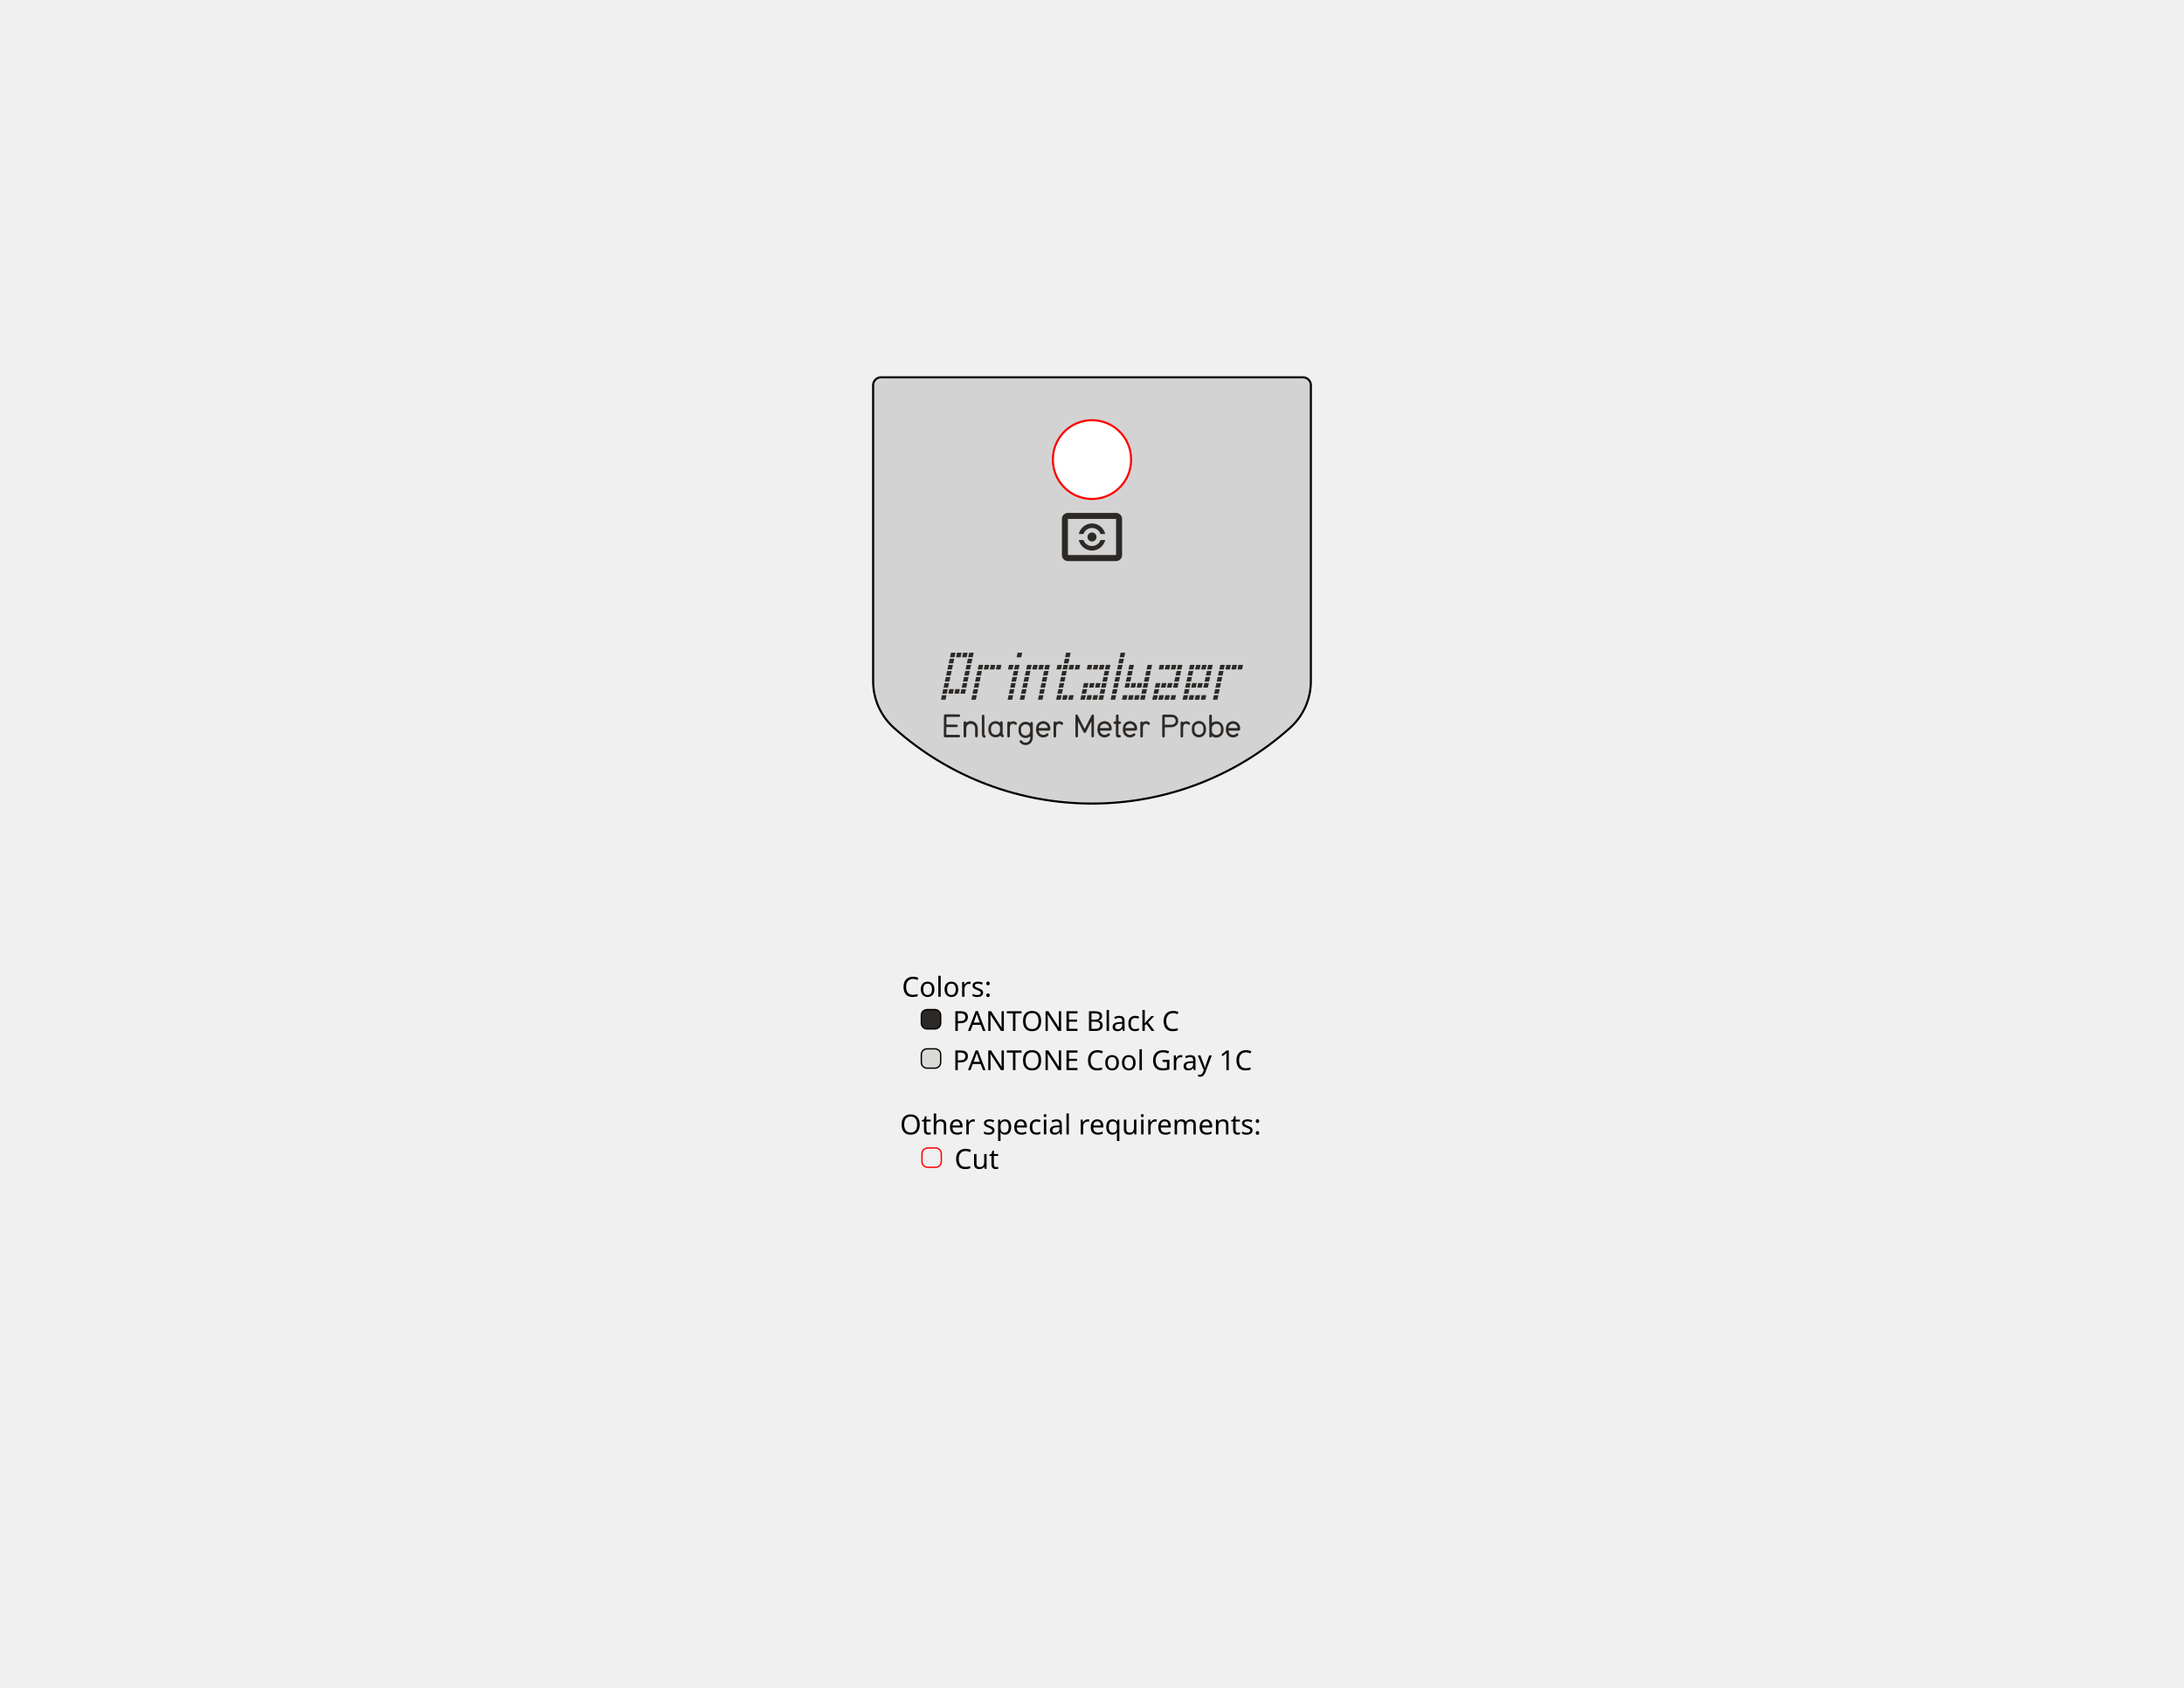
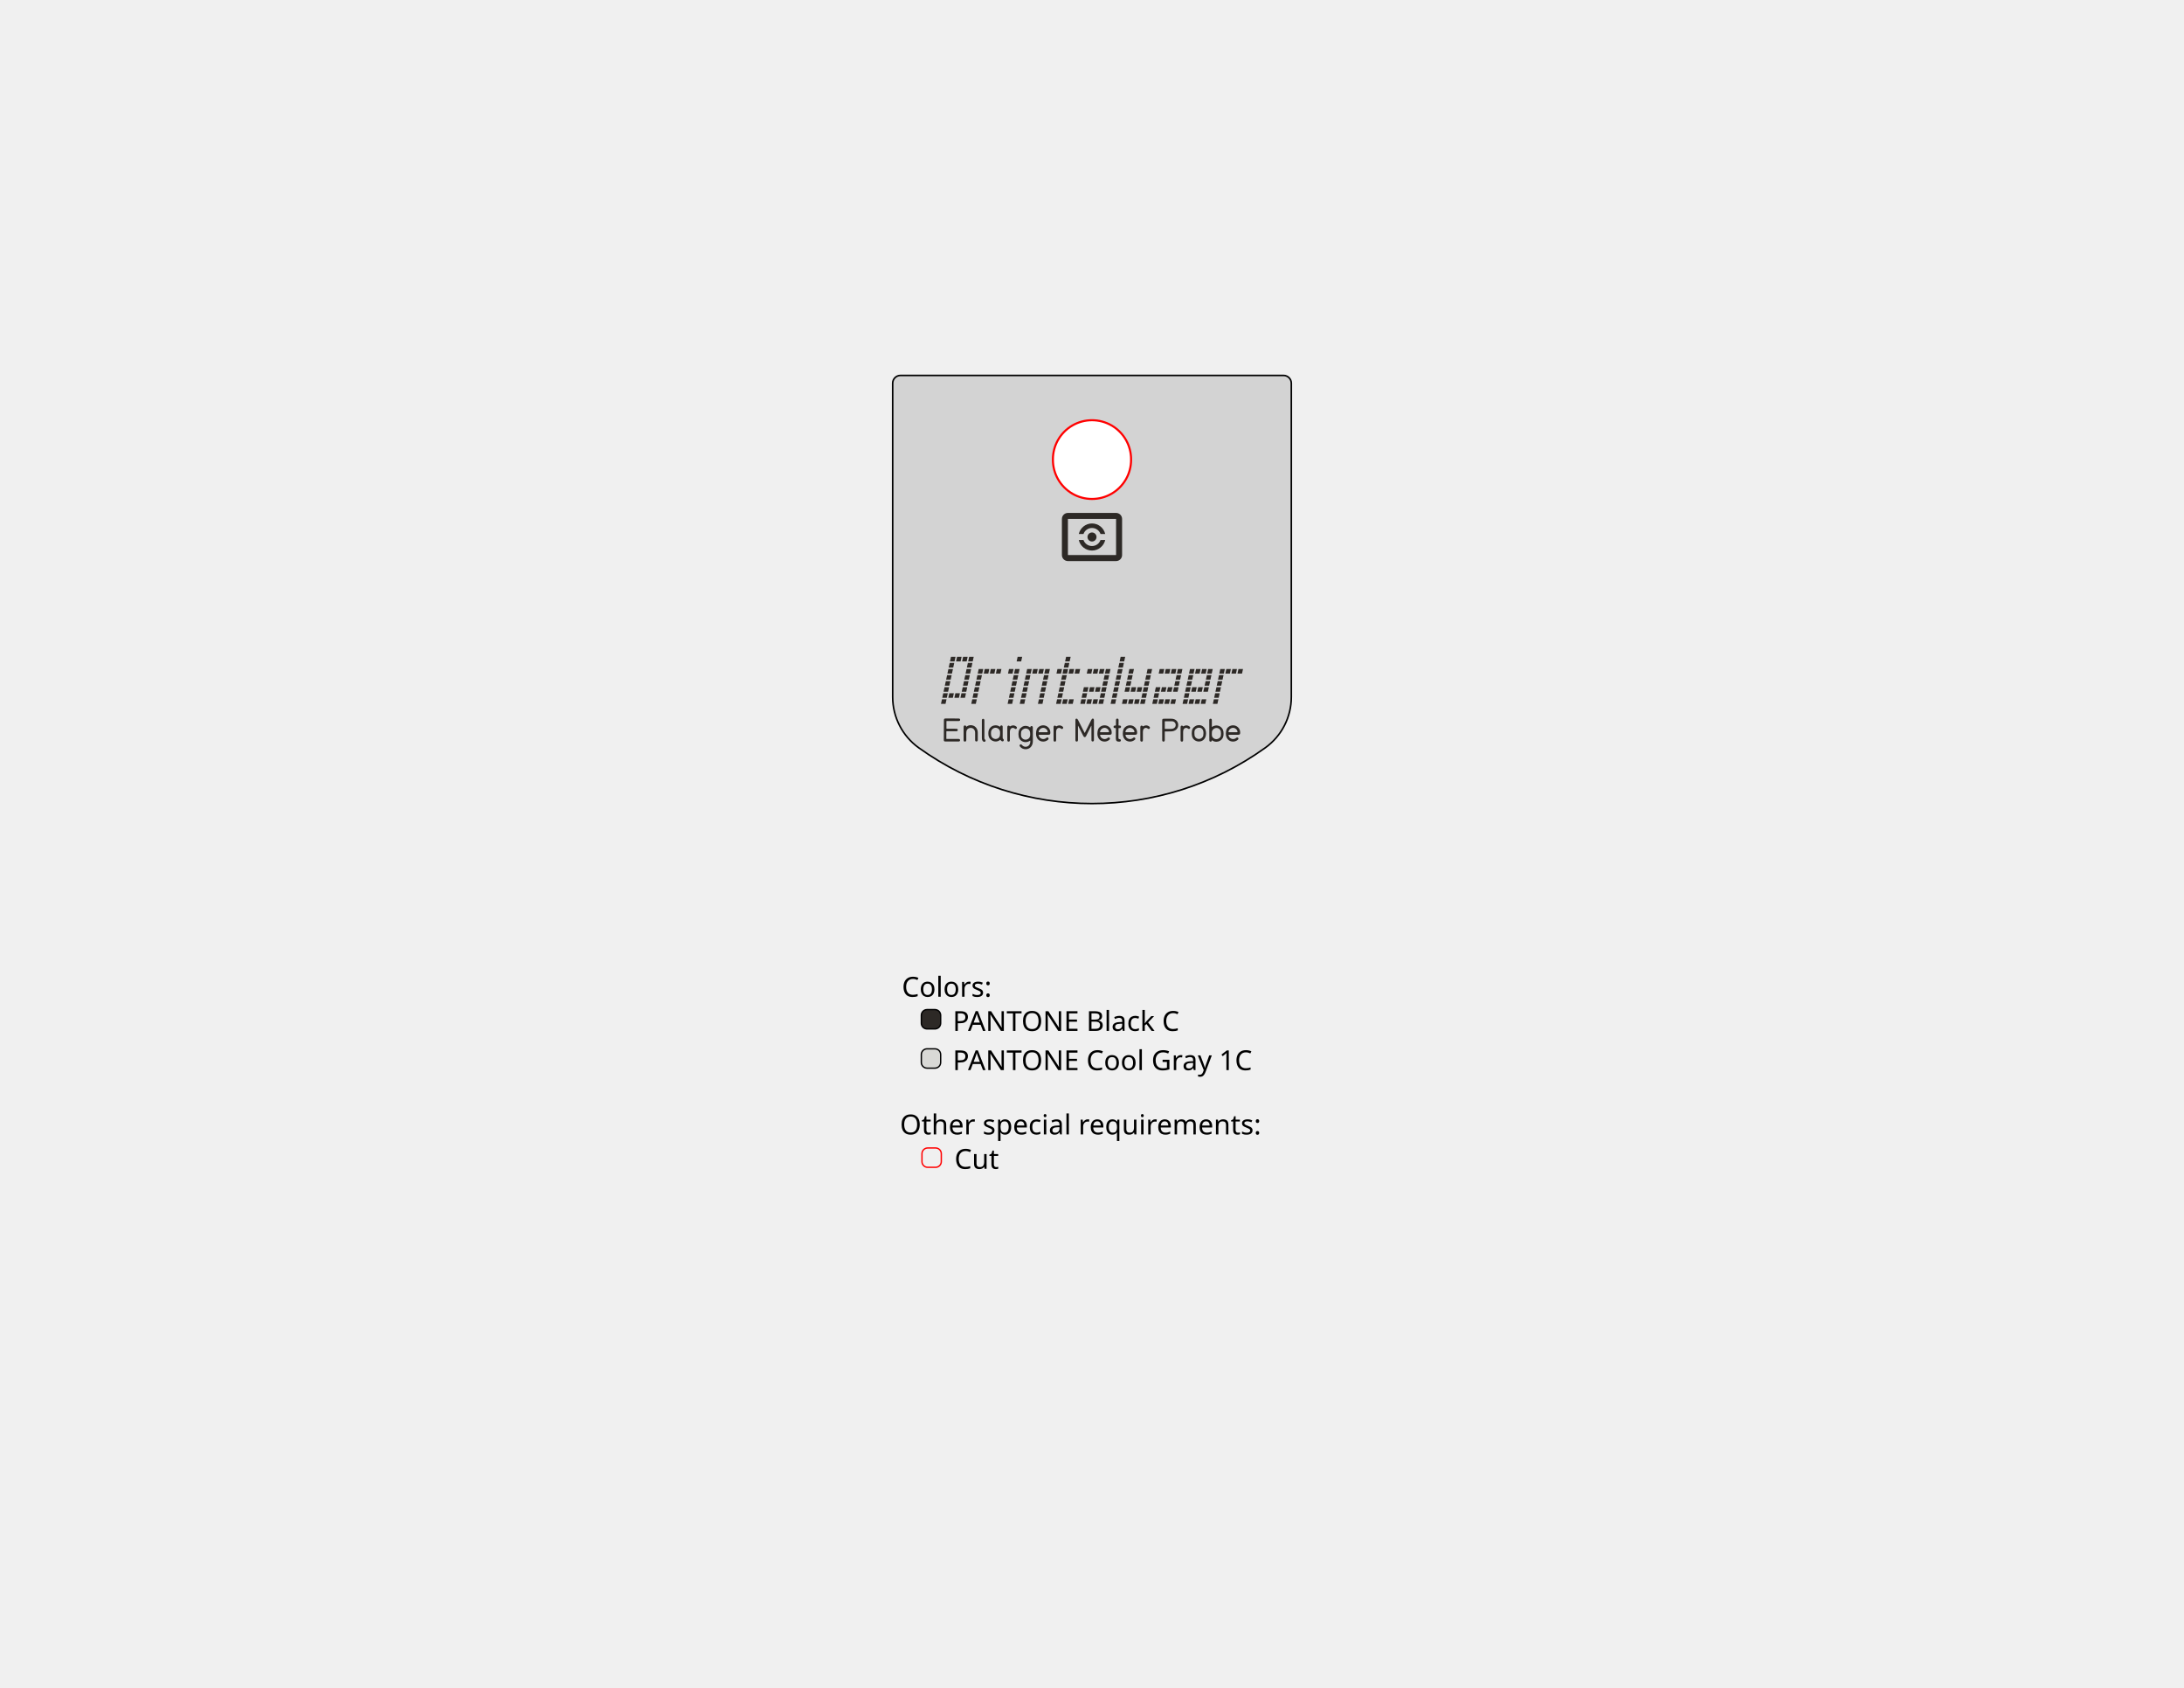
<svg xmlns="http://www.w3.org/2000/svg" viewBox="0 0 1056 816" width="11in" height="8.5in" version="1.1" id="svg2980">
  <defs id="defs2972">
    <marker id="DistanceX" orient="auto" refX="0" refY="0" style="overflow:visible">
      <path d="M 3,-3 -3,3 M 0,-5 V 5" style="stroke:#000000;stroke-width:0.5" id="path2960" />
    </marker>
    <pattern id="Hatch" patternUnits="userSpaceOnUse" width="8" height="8" x="0" y="0">
      <path d="M8 4 l-4,4" stroke="#000000" stroke-width="0.25" linecap="square" id="path2963" />
      <path d="M6 2 l-4,4" stroke="#000000" stroke-width="0.25" linecap="square" id="path2965" />
      <path d="M4 0 l-4,4" stroke="#000000" stroke-width="0.25" linecap="square" id="path2967" />
    </pattern>
    <symbol id="*MODEL_SPACE" />
    <symbol id="*PAPER_SPACE" />
  </defs>
  <g id="g2978">
    <g id="g34882">
      <rect style="fill:#2d2926;fill-opacity:1;fill-rule:evenodd;stroke:#000000;stroke-width:0.653;stroke-linecap:butt;stroke-linejoin:miter;stroke-miterlimit:4;stroke-dasharray:none;stroke-opacity:1" id="rect4781" width="9.347" height="9.347" x="445.478" y="488.092" ry="2.77" />
      <text xml:space="preserve" style="font-size:13.333px;line-height:125%;font-family:sans-serif;-inkscape-font-specification:sans-serif;letter-spacing:0px;word-spacing:0px;fill:none;stroke:#000000;stroke-width:1px;stroke-linecap:butt;stroke-linejoin:miter;stroke-opacity:1" x="460.624" y="498.396" id="text10271">
        <tspan id="tspan10269" x="460.624" y="498.396" style="font-size:13.333px;fill:#000000;fill-opacity:1;stroke:none">PANTONE Black C</tspan>
      </text>
      <rect style="fill:#d9d9d6;fill-opacity:1;fill-rule:evenodd;stroke:#000000;stroke-width:0.653;stroke-linecap:butt;stroke-linejoin:miter;stroke-miterlimit:4;stroke-dasharray:none;stroke-opacity:1" id="rect4781-5" width="9.347" height="9.347" x="445.478" y="507.059" ry="2.77" />
      <text xml:space="preserve" style="font-size:13.333px;line-height:125%;font-family:sans-serif;-inkscape-font-specification:sans-serif;letter-spacing:0px;word-spacing:0px;fill:none;stroke:#000000;stroke-width:1px;stroke-linecap:butt;stroke-linejoin:miter;stroke-opacity:1" x="460.624" y="517.363" id="text10271-3">
        <tspan id="tspan10269-0" x="460.624" y="517.363" style="font-size:13.333px;fill:#000000;fill-opacity:1;stroke:none">PANTONE Cool Gray 1C</tspan>
      </text>
      <rect style="fill:none;fill-opacity:1;fill-rule:evenodd;stroke:#ff0000;stroke-width:0.653;stroke-linecap:butt;stroke-linejoin:miter;stroke-miterlimit:4;stroke-dasharray:none;stroke-opacity:1" id="rect4781-5-9-4" width="9.347" height="9.347" x="445.789" y="554.997" ry="2.77" />
      <text xml:space="preserve" style="font-size:13.333px;line-height:125%;font-family:sans-serif;-inkscape-font-specification:sans-serif;letter-spacing:0px;word-spacing:0px;fill:none;stroke:#000000;stroke-width:1px;stroke-linecap:butt;stroke-linejoin:miter;stroke-opacity:1" x="461.495" y="565.066" id="text10271-3-6-1">
        <tspan id="tspan10269-0-3-8" x="461.495" y="565.066" style="font-size:13.333px;fill:#000000;fill-opacity:1;stroke:none">Cut</tspan>
      </text>
      <text xml:space="preserve" style="font-size:13.333px;line-height:125%;font-family:sans-serif;-inkscape-font-specification:sans-serif;letter-spacing:0px;word-spacing:0px;fill:none;stroke:#000000;stroke-width:1px;stroke-linecap:butt;stroke-linejoin:miter;stroke-opacity:1" x="436.052" y="481.868" id="text10271-4">
        <tspan id="tspan10269-4" x="436.052" y="481.868" style="font-size:13.333px;fill:#000000;fill-opacity:1;stroke:none">Colors:</tspan>
      </text>
      <text xml:space="preserve" style="font-size:13.333px;line-height:125%;font-family:sans-serif;-inkscape-font-specification:sans-serif;letter-spacing:0px;word-spacing:0px;fill:none;stroke:#000000;stroke-width:1px;stroke-linecap:butt;stroke-linejoin:miter;stroke-opacity:1" x="435.119" y="548.428" id="text10271-9">
        <tspan id="tspan10269-9" x="435.119" y="548.428" style="font-size:13.333px;fill:#000000;fill-opacity:1;stroke:none">Other special requirements:</tspan>
      </text>
    </g>
-     <g id="g1958">
-       <g id="g1342" transform="translate(-221.5167,0.02346)">
-         <path d="m 855.343,186.178 a 3.78,3.78 0 0 0 -3.78,-3.78 H 647.469 a 3.78,3.78 0 0 0 -3.78,3.78 v 143.177 a 30.236,30.236 0 0 0 10.079,22.537 143.622,143.622 0 0 0 191.496,0 30.236,30.236 0 0 0 10.079,-22.537 z" style="fill:#d3d3d3;fill-opacity:1;stroke:#000000" id="path913" />
-         <path d="m 768.414,222.165 a 18.898,18.898 0 1 0 -37.795,0 18.898,18.898 0 1 0 37.795,0 z" style="fill:#ffffff;fill-opacity:1;stroke:#ff0000;stroke-opacity:1" id="path915" />
+     <g id="g1733">
+       <g id="g1463" transform="translate(-217.7096,-0.0325)">
+         <path d="m 829.489,361.553 a 30.236,30.236 0 0 0 12.598,-24.559 v -151.68 a 3.78,3.78 0 0 0 -3.78,-3.78 H 653.111 a 3.78,3.78 0 0 0 -3.78,3.78 v 151.68 a 30.236,30.236 0 0 0 12.598,24.559 143.622,143.622 0 0 0 167.559,0 z" style="fill:#d3d3d3;fill-opacity:1;stroke:#000000;stroke-width:0.756;stroke-miterlimit:4;stroke-dasharray:none" id="path1010" />
+         <path d="m 764.607,222.221 a 18.898,18.898 0 1 0 -37.795,0 18.898,18.898 0 1 0 37.795,0 z" style="fill:#ffffff;fill-opacity:1;stroke:#ff0000;stroke-opacity:1" id="path1012" />
      </g>
      <path d="m 516.358,247.976 h 23.283 a 2.91,2.91 0 0 1 2.91,2.91 v 17.463 a 2.91,2.91 0 0 1 -2.91,2.91 h -23.283 a 2.91,2.91 0 0 1 -2.91,-2.91 V 250.886 a 2.91,2.91 0 0 1 2.91,-2.91 m 0,2.91 v 17.463 h 23.283 V 250.886 H 516.358 M 528,257.435 a 2.183,2.183 0 0 1 2.183,2.183 A 2.183,2.183 0 0 1 528,261.8 2.183,2.183 0 0 1 525.817,259.617 2.183,2.183 0 0 1 528,257.435 m 0,-4.366 c 3.114,0 5.719,2.183 6.388,5.093 h -2.27 c -0.597,-1.703 -2.212,-2.91 -4.118,-2.91 -1.906,0 -3.522,1.208 -4.118,2.91 h -2.27 c 0.669,-2.91 3.274,-5.093 6.388,-5.093 m 0,13.097 c -3.114,0 -5.719,-2.183 -6.388,-5.093 h 2.27 c 0.597,1.703 2.212,2.91 4.118,2.91 1.906,0 3.522,-1.208 4.118,-2.91 h 2.27 c -0.669,2.91 -3.274,5.093 -6.388,5.093 z" id="path2" style="fill:#2d2926;fill-opacity:1;stroke-width:1.455" />
-       <g id="g51556" transform="translate(0,4)">
+       <g id="g51556" transform="translate(0,6)">
        <g id="g1070" transform="matrix(1.441718,0,0,1.441718,442.8649,299.8712)" style="fill:#2d2926;fill-opacity:1">
          <path d="m 17.522,9.641 0.33,-1.524 h 1.524 l -0.33,1.524 z m -2.032,0 0.33,-1.524 h 1.524 l -0.33,1.524 z m 1.6,2.032 0.33,-1.524 h 1.524 L 18.615,11.673 Z M 13.458,9.641 13.789,8.117 h 1.524 l -0.33,1.524 z m 3.2,4.064 0.33,-1.524 h 1.524 l -0.33,1.524 z m -5.232,-4.064 0.33,-1.524 h 1.524 l -0.33,1.524 z m 4.801,6.096 0.33,-1.524 h 1.524 l -0.33,1.524 z m -5.232,-4.064 0.33,-1.524 h 1.524 l -0.33,1.524 z m 4.801,6.096 0.33,-1.524 h 1.524 l -0.33,1.524 z m -5.232,-4.064 0.33,-1.524 h 1.524 l -0.33,1.524 z m 4.801,6.096 0.33,-1.524 h 1.524 l -0.33,1.524 z m -5.232,-4.064 0.33,-1.524 h 1.524 l -0.33,1.524 z m 4.801,6.096 0.33,-1.524 h 1.524 l -0.33,1.524 z M 9.699,17.769 10.029,16.245 h 1.524 l -0.33,1.524 z m 3.2,4.064 0.33,-1.524 h 1.524 l -0.33,1.524 z M 9.267,19.801 9.598,18.277 h 1.524 l -0.33,1.524 z m 1.6,2.032 0.33,-1.524 h 1.524 l -0.33,1.524 z m -2.032,0 0.33,-1.524 h 1.524 l -0.33,1.524 z m -0.432,2.032 0.33,-1.524 h 1.524 l -0.33,1.524 z" style="font-size:25.4px;line-height:125%;font-family:'Failed Attempt';-inkscape-font-specification:'Failed Attempt, Normal';letter-spacing:0px;word-spacing:0px;fill:#2d2926;fill-opacity:1;stroke-width:0.635px" id="path932" />
          <path d="m 26.819,13.705 0.33,-1.524 h 1.524 l -0.33,1.524 z m -2.032,0 0.33,-1.524 h 1.524 l -0.33,1.524 z m -2.032,0 0.33,-1.524 h 1.524 l -0.33,1.524 z m -2.032,0 0.33,-1.524 h 1.524 l -0.33,1.524 z m -0.432,2.032 0.33,-1.524 h 1.524 l -0.33,1.524 z m -0.432,2.032 0.33,-1.524 h 1.524 l -0.33,1.524 z m -0.432,2.032 0.33,-1.524 h 1.524 l -0.33,1.524 z m -0.432,2.032 0.33,-1.524 h 1.524 l -0.33,1.524 z m -0.432,2.032 0.33,-1.524 h 1.524 l -0.33,1.524 z" style="font-size:25.4px;line-height:125%;font-family:'Failed Attempt';-inkscape-font-specification:'Failed Attempt, Normal';letter-spacing:0px;word-spacing:0px;fill:#2d2926;fill-opacity:1;stroke-width:0.635px" id="path934" />
          <path d="m 33.778,9.641 0.33,-1.524 h 1.524 l -0.33,1.524 z m -0.864,4.064 0.33,-1.524 h 1.524 l -0.33,1.524 z m -2.032,0 0.33,-1.524 h 1.524 l -0.33,1.524 z m 1.6,2.032 0.33,-1.524 h 1.524 l -0.33,1.524 z m -0.432,2.032 0.33,-1.524 h 1.524 l -0.33,1.524 z m -0.432,2.032 0.33,-1.524 h 1.524 l -0.33,1.524 z m -0.432,2.032 0.33,-1.524 h 1.524 l -0.33,1.524 z m -0.432,2.032 0.33,-1.524 h 1.524 l -0.33,1.524 z" style="font-size:25.4px;line-height:125%;font-family:'Failed Attempt';-inkscape-font-specification:'Failed Attempt, Normal';letter-spacing:0px;word-spacing:0px;fill:#2d2926;fill-opacity:1;stroke-width:0.635px" id="path936" />
          <path d="m 43.075,13.705 0.33,-1.524 h 1.524 l -0.33,1.524 z m -2.032,0 0.33,-1.524 h 1.524 l -0.33,1.524 z m 1.6,2.032 0.33,-1.524 h 1.524 l -0.33,1.524 z m -3.632,-2.032 0.33,-1.524 h 1.524 l -0.33,1.524 z m 3.2,4.064 0.33,-1.524 h 1.524 l -0.33,1.524 z m -5.232,-4.064 0.33,-1.524 h 1.524 l -0.33,1.524 z m 4.801,6.096 0.33,-1.524 h 1.524 l -0.33,1.524 z m -5.232,-4.064 0.33,-1.524 h 1.524 l -0.33,1.524 z m 4.801,6.096 0.33,-1.524 h 1.524 l -0.33,1.524 z m -5.232,-4.064 0.33,-1.524 h 1.524 l -0.33,1.524 z m 4.801,6.096 0.33,-1.524 h 1.524 l -0.33,1.524 z m -5.232,-4.064 0.33,-1.524 h 1.524 l -0.33,1.524 z m -0.432,2.032 0.33,-1.524 h 1.524 l -0.33,1.524 z m -0.432,2.032 0.33,-1.524 h 1.524 l -0.33,1.524 z" style="font-size:25.4px;line-height:125%;font-family:'Failed Attempt';-inkscape-font-specification:'Failed Attempt, Normal';letter-spacing:0px;word-spacing:0px;fill:#2d2926;fill-opacity:1;stroke-width:0.635px" id="path938" />
          <path d="m 50.034,9.641 0.33,-1.524 h 1.524 l -0.33,1.524 z m 3.2,4.064 0.33,-1.524 h 1.524 l -0.33,1.524 z m -3.632,-2.032 0.33,-1.524 h 1.524 l -0.33,1.524 z m 1.6,2.032 0.33,-1.524 h 1.524 l -0.33,1.524 z m -2.032,0 0.33,-1.524 h 1.524 l -0.33,1.524 z m -2.032,0 0.33,-1.524 h 1.524 l -0.33,1.524 z m 1.6,2.032 0.33,-1.524 h 1.524 l -0.33,1.524 z m -0.432,2.032 0.33,-1.524 h 1.524 l -0.33,1.524 z m -0.432,2.032 0.33,-1.524 h 1.524 l -0.33,1.524 z m 3.2,4.064 0.33,-1.524 h 1.524 l -0.33,1.524 z m -3.632,-2.032 0.33,-1.524 h 1.524 l -0.33,1.524 z m 1.6,2.032 0.33,-1.524 h 1.524 l -0.33,1.524 z m -2.032,0 0.33,-1.524 h 1.524 l -0.33,1.524 z" style="font-size:25.4px;line-height:125%;font-family:'Failed Attempt';-inkscape-font-specification:'Failed Attempt, Normal';letter-spacing:0px;word-spacing:0px;fill:#2d2926;fill-opacity:1;stroke-width:0.635px" id="path940" />
          <path d="m 63.394,13.705 0.33,-1.524 h 1.524 l -0.33,1.524 z m -2.032,0 0.33,-1.524 h 1.524 l -0.33,1.524 z m 1.6,2.032 0.33,-1.524 h 1.524 l -0.33,1.524 z m -3.632,-2.032 0.33,-1.524 h 1.524 l -0.33,1.524 z m 3.2,4.064 0.33,-1.524 h 1.524 l -0.33,1.524 z m -5.232,-4.064 0.33,-1.524 h 1.524 l -0.33,1.524 z m 4.801,6.096 0.33,-1.524 h 1.524 l -0.33,1.524 z m -2.032,0 0.33,-1.524 h 1.524 l -0.33,1.524 z m 1.6,2.032 0.33,-1.524 h 1.524 l -0.33,1.524 z m -3.632,-2.032 0.33,-1.524 h 1.524 l -0.33,1.524 z m 3.2,4.064 0.33,-1.524 h 1.524 l -0.33,1.524 z m -5.232,-4.064 0.33,-1.524 h 1.524 l -0.33,1.524 z m 3.2,4.064 0.33,-1.524 h 1.524 l -0.33,1.524 z m -3.632,-2.032 0.33,-1.524 h 1.524 l -0.33,1.524 z m 1.6,2.032 0.33,-1.524 h 1.524 l -0.33,1.524 z m -2.032,0 0.33,-1.524 h 1.524 l -0.33,1.524 z" style="font-size:25.4px;line-height:125%;font-family:'Failed Attempt';-inkscape-font-specification:'Failed Attempt, Normal';letter-spacing:0px;word-spacing:0px;fill:#2d2926;fill-opacity:1;stroke-width:0.635px" id="path942" />
          <path d="m 68.322,9.641 0.33,-1.524 h 1.524 l -0.33,1.524 z m -0.432,2.032 0.33,-1.524 h 1.524 l -0.33,1.524 z m -0.432,2.032 0.33,-1.524 h 1.524 l -0.33,1.524 z m -0.432,2.032 0.33,-1.524 h 1.524 l -0.33,1.524 z m -0.432,2.032 0.33,-1.524 h 1.524 l -0.33,1.524 z m -0.432,2.032 0.33,-1.524 h 1.524 l -0.33,1.524 z m -0.432,2.032 0.33,-1.524 h 1.524 l -0.33,1.524 z m -0.432,2.032 0.33,-1.524 h 1.524 l -0.33,1.524 z" style="font-size:25.4px;line-height:125%;font-family:'Failed Attempt';-inkscape-font-specification:'Failed Attempt, Normal';letter-spacing:0px;word-spacing:0px;fill:#2d2926;fill-opacity:1;stroke-width:0.635px" id="path944" />
          <path d="m 77.364,13.705 0.33,-1.524 h 1.524 l -0.33,1.524 z m -0.432,2.032 0.33,-1.524 h 1.524 l -0.33,1.524 z m -0.432,2.032 0.33,-1.524 h 1.524 l -0.33,1.524 z m -5.232,-4.064 0.33,-1.524 h 1.524 l -0.33,1.524 z m 4.801,6.096 0.33,-1.524 h 1.524 l -0.33,1.524 z m -5.232,-4.064 0.33,-1.524 h 1.524 l -0.33,1.524 z m 3.2,4.064 0.33,-1.524 h 1.524 l -0.33,1.524 z m 1.6,2.032 0.33,-1.524 h 1.524 l -0.33,1.524 z m -5.232,-4.064 0.33,-1.524 h 1.524 l -0.33,1.524 z m 1.6,2.032 0.33,-1.524 h 1.524 l -0.33,1.524 z m 3.2,4.064 0.33,-1.524 h 1.524 l -0.33,1.524 z m -5.232,-4.064 0.33,-1.524 h 1.524 l -0.33,1.524 z m 3.2,4.064 0.33,-1.524 h 1.524 l -0.33,1.524 z m -2.032,0 0.33,-1.524 h 1.524 l -0.33,1.524 z m -2.032,0 0.33,-1.524 h 1.524 l -0.33,1.524 z" style="font-size:25.4px;line-height:125%;font-family:'Failed Attempt';-inkscape-font-specification:'Failed Attempt, Normal';letter-spacing:0px;word-spacing:0px;fill:#2d2926;fill-opacity:1;stroke-width:0.635px" id="path946" />
          <path d="m 87.524,13.705 0.33,-1.524 h 1.524 l -0.33,1.524 z m -2.032,0 0.33,-1.524 h 1.524 l -0.33,1.524 z m 1.6,2.032 0.33,-1.524 h 1.524 l -0.33,1.524 z m -3.632,-2.032 0.33,-1.524 h 1.524 l -0.33,1.524 z m 3.2,4.064 0.33,-1.524 h 1.524 l -0.33,1.524 z m -5.232,-4.064 0.33,-1.524 h 1.524 l -0.33,1.524 z m 4.801,6.096 0.33,-1.524 h 1.524 l -0.33,1.524 z m -2.032,0 0.33,-1.524 h 1.524 l -0.33,1.524 z m -2.032,0 0.33,-1.524 h 1.524 l -0.33,1.524 z m 3.2,4.064 0.33,-1.524 h 1.524 l -0.33,1.524 z m -5.232,-4.064 0.33,-1.524 h 1.524 l -0.33,1.524 z m 3.2,4.064 0.33,-1.524 h 1.524 l -0.33,1.524 z m -3.632,-2.032 0.33,-1.524 h 1.524 l -0.33,1.524 z m 1.6,2.032 0.33,-1.524 h 1.524 l -0.33,1.524 z m -2.032,0 0.33,-1.524 h 1.524 l -0.33,1.524 z" style="font-size:25.4px;line-height:125%;font-family:'Failed Attempt';-inkscape-font-specification:'Failed Attempt, Normal';letter-spacing:0px;word-spacing:0px;fill:#2d2926;fill-opacity:1;stroke-width:0.635px" id="path948" />
          <path d="m 97.684,13.705 0.33,-1.524 h 1.524 l -0.33,1.524 z m -2.032,0 0.33,-1.524 h 1.524 l -0.33,1.524 z m 1.6,2.032 0.33,-1.524 h 1.524 l -0.33,1.524 z m -3.632,-2.032 0.33,-1.524 h 1.524 l -0.33,1.524 z m 3.2,4.064 0.33,-1.524 h 1.524 l -0.33,1.524 z m -5.232,-4.064 0.33,-1.524 h 1.524 l -0.33,1.524 z m 4.801,6.096 0.33,-1.524 h 1.524 l -0.33,1.524 z m -5.232,-4.064 0.33,-1.524 h 1.524 l -0.33,1.524 z m 3.2,4.064 0.33,-1.524 h 1.524 l -0.33,1.524 z m -3.632,-2.032 0.33,-1.524 h 1.524 l -0.33,1.524 z m 1.6,2.032 0.33,-1.524 h 1.524 l -0.33,1.524 z m 3.2,4.064 0.33,-1.524 h 1.524 l -0.33,1.524 z m -5.232,-4.064 0.33,-1.524 h 1.524 l -0.33,1.524 z m 3.2,4.064 0.33,-1.524 h 1.524 l -0.33,1.524 z m -3.632,-2.032 0.33,-1.524 h 1.524 l -0.33,1.524 z m 1.6,2.032 0.33,-1.524 h 1.524 l -0.33,1.524 z m -2.032,0 0.33,-1.524 h 1.524 l -0.33,1.524 z" style="font-size:25.4px;line-height:125%;font-family:'Failed Attempt';-inkscape-font-specification:'Failed Attempt, Normal';letter-spacing:0px;word-spacing:0px;fill:#2d2926;fill-opacity:1;stroke-width:0.635px" id="path950" />
          <path d="m 107.844,13.705 0.33,-1.524 h 1.524 l -0.33,1.524 z m -2.032,0 0.33,-1.524 h 1.524 l -0.33,1.524 z m -2.032,0 0.33,-1.524 h 1.524 l -0.33,1.524 z m -2.032,0 0.33,-1.524 h 1.524 l -0.33,1.524 z m -0.432,2.032 0.33,-1.524 h 1.524 l -0.33,1.524 z m -0.432,2.032 0.33,-1.524 h 1.524 l -0.33,1.524 z m -0.432,2.032 0.33,-1.524 h 1.524 l -0.33,1.524 z m -0.432,2.032 0.33,-1.524 h 1.524 l -0.33,1.524 z m -0.432,2.032 0.33,-1.524 h 1.524 l -0.33,1.524 z" style="font-size:25.4px;line-height:125%;font-family:'Failed Attempt';-inkscape-font-specification:'Failed Attempt, Normal';letter-spacing:0px;word-spacing:0px;fill:#2d2926;fill-opacity:1;stroke-width:0.635px" id="path952" />
        </g>
        <g aria-label="Enlarger Meter Probe" id="text41399" style="font-size:16.491px;line-height:1.25;font-family:Arial;-inkscape-font-specification:Arial;fill:#2d2926;stroke-width:1.374">
          <path d="m 457.567,341.344 h -0.099 c -0.891,0 -1.072,0.148 -1.072,0.874 v 0.083 l -0.05,9.4 v 0.017 c 0,0.594 0.181,0.759 0.775,0.759 h 0.099 6.25 0.115 c 0.346,0 0.627,-0.264 0.627,-0.627 0,-0.396 -0.28,-0.61 -0.792,-0.61 h -0.115 -5.492 -0.083 c -0.099,0 -0.165,-0.05 -0.165,-0.115 v -0.083 l 0.017,-3.315 v -0.033 c 0,-0.05 0,-0.05 0,-0.066 0,-0.066 0.066,-0.115 0.165,-0.115 h 0.066 l 4.585,0.017 h 0.066 c 0.379,0 0.643,-0.264 0.643,-0.643 0,-0.346 -0.28,-0.561 -0.726,-0.561 h -0.082 l -4.403,-0.017 h -0.066 c -0.165,0 -0.214,-0.033 -0.214,-0.181 v -0.05 -3.265 -0.05 c 0,-0.132 0.066,-0.181 0.247,-0.181 h 0.099 5.508 0.083 c 0.445,0 0.693,-0.198 0.693,-0.594 0,-0.379 -0.264,-0.61 -0.709,-0.61 h -0.066 z" style="font-family:Din17;-inkscape-font-specification:Din17" id="path51440" />
          <path d="m 472.772,348.254 v -0.083 c 0,-2.045 -1.451,-3.579 -3.414,-3.579 -0.726,0 -1.385,0.231 -1.962,0.676 -0.066,0.05 -0.115,0.05 -0.148,0.066 -0.033,0 -0.05,0 -0.066,-0.082 -0.033,-0.297 -0.297,-0.528 -0.61,-0.528 -0.478,0 -0.66,0.264 -0.66,0.989 v 0.082 5.92 0.082 c 0,0.478 0.231,0.742 0.627,0.742 0.412,0 0.676,-0.28 0.676,-0.726 v -0.165 -2.886 -0.099 c 0,-0.561 0.033,-1.022 0.132,-1.369 0.214,-0.792 1.039,-1.385 1.962,-1.385 1.303,0 2.177,0.94 2.177,2.358 v 0.082 3.348 0.05 c 0,0.511 0.214,0.726 0.643,0.726 0.412,0 0.643,-0.28 0.643,-0.775 v -0.066 z" style="font-family:Din17;-inkscape-font-specification:Din17" id="path51442" />
          <path d="m 475.971,342.301 v -0.083 c 0,-0.412 -0.231,-0.693 -0.594,-0.693 -0.412,0 -0.627,0.264 -0.627,0.759 v 0.099 8.41 0.099 c 0,1.022 0.511,1.748 1.187,1.748 0.33,0 0.61,-0.264 0.61,-0.594 0,-0.214 -0.082,-0.363 -0.297,-0.528 -0.214,-0.165 -0.28,-0.33 -0.28,-0.726 v -0.099 z" style="font-family:Din17;-inkscape-font-specification:Din17" id="path51444" />
          <path d="m 483.557,348.402 v 0.165 c 0,0.956 -0.066,1.253 -0.379,1.781 -0.346,0.561 -1.039,0.923 -1.781,0.923 -0.907,0 -1.765,-0.561 -2.061,-1.352 -0.115,-0.313 -0.181,-0.808 -0.181,-1.418 0,-0.346 0.017,-0.643 0.05,-0.825 0.198,-1.039 1.121,-1.831 2.177,-1.831 0.643,0 1.27,0.297 1.682,0.808 0.396,0.478 0.495,0.825 0.495,1.748 z m 1.253,2.193 v -5.261 c 0,-0.379 -0.247,-0.643 -0.61,-0.643 -0.28,0 -0.495,0.181 -0.577,0.462 -0.033,0.132 -0.066,0.165 -0.132,0.148 -0.033,0 -0.066,0 -0.082,-0.017 -0.017,0 -0.05,0 -0.083,-0.033 -0.693,-0.429 -1.237,-0.594 -1.929,-0.594 -1.072,0 -2.045,0.445 -2.688,1.253 -0.594,0.726 -0.825,1.451 -0.825,2.639 0,1.204 0.231,1.962 0.792,2.655 0.643,0.792 1.699,1.286 2.721,1.286 0.775,0 1.501,-0.247 2.144,-0.759 0.066,-0.066 0.099,-0.066 0.132,-0.066 0.033,0 0.066,0 0.083,0.05 0.28,0.462 0.627,0.709 1.039,0.709 0.313,0 0.561,-0.297 0.561,-0.66 0,-0.148 -0.05,-0.297 -0.181,-0.396 l -0.066,-0.066 c -0.214,-0.198 -0.297,-0.363 -0.297,-0.66 z" style="font-family:Din17;-inkscape-font-specification:Din17" id="path51446" />
          <path d="m 488.29,347.908 v -0.099 c 0,-1.187 0.577,-1.913 1.534,-1.913 0.247,0 0.544,0.132 0.907,0.396 0.181,0.115 0.247,0.148 0.363,0.148 0.33,0 0.61,-0.297 0.61,-0.643 0,-0.198 -0.083,-0.363 -0.297,-0.528 -0.445,-0.363 -1.022,-0.577 -1.583,-0.577 -0.412,0 -0.956,0.181 -1.385,0.445 -0.066,0.05 -0.083,0.05 -0.099,0.05 -0.033,0 -0.066,0 -0.132,-0.099 -0.115,-0.198 -0.313,-0.297 -0.528,-0.297 -0.412,0 -0.627,0.28 -0.627,0.858 v 0.083 5.953 0.099 c 0,0.528 0.198,0.759 0.627,0.759 0.429,0 0.61,-0.231 0.61,-0.792 v -0.099 z" style="font-family:Din17;-inkscape-font-specification:Din17" id="path51448" />
          <path d="m 498.118,348.914 c 0,0.462 -0.05,0.874 -0.132,1.204 -0.247,0.858 -1.138,1.484 -2.094,1.484 -0.907,0 -1.715,-0.528 -2.061,-1.336 -0.132,-0.313 -0.165,-0.561 -0.165,-1.369 0,-0.478 0.033,-0.841 0.082,-1.072 0.198,-0.891 1.171,-1.633 2.193,-1.633 0.379,0 0.759,0.099 1.088,0.28 0.792,0.462 1.088,1.138 1.088,2.441 z m 1.27,-2.985 v -0.132 c 0,-0.528 -0.198,-0.775 -0.627,-0.775 -0.313,0 -0.544,0.198 -0.594,0.544 -0.017,0.066 -0.033,0.066 -0.099,0.082 -0.017,0 -0.05,0 -0.066,-0.033 -0.495,-0.396 -1.402,-0.693 -2.127,-0.693 -0.627,0 -1.22,0.181 -1.732,0.511 -1.204,0.759 -1.699,1.748 -1.699,3.463 0,0.462 0.05,0.907 0.115,1.27 0.313,1.534 1.715,2.622 3.315,2.622 0.742,0 1.517,-0.247 2.111,-0.676 l 0.033,-0.033 c 0.033,-0.033 0.05,-0.033 0.066,-0.033 0.066,0 0.083,0.115 0.083,0.445 0,1.468 -0.94,2.54 -2.259,2.54 -0.726,0 -1.336,-0.313 -1.814,-0.891 -0.165,-0.198 -0.33,-0.28 -0.511,-0.28 -0.33,0 -0.61,0.28 -0.61,0.594 0,0.115 0.05,0.231 0.132,0.363 0.66,0.907 1.649,1.402 2.771,1.402 2.078,0 3.529,-1.583 3.529,-3.875 z" style="font-family:Din17;-inkscape-font-specification:Din17" id="path51450" />
          <path d="m 502.521,348.007 h -0.148 c -0.099,0 -0.148,-0.033 -0.148,-0.115 0,-1.039 1.055,-2.012 2.193,-2.012 1.105,0 2.144,0.973 2.144,1.979 0,0.115 -0.033,0.132 -0.313,0.132 z m 0,1.237 4.37,-0.017 c 0.759,0 0.973,-0.231 0.973,-1.105 0,-1.929 -1.534,-3.463 -3.447,-3.463 -1.385,0 -2.721,0.858 -3.166,2.028 -0.181,0.462 -0.313,1.336 -0.313,2.028 0,2.259 1.418,3.793 3.447,3.809 0.874,0 1.633,-0.28 2.325,-0.858 0.231,-0.181 0.297,-0.33 0.297,-0.544 0,-0.363 -0.231,-0.594 -0.577,-0.594 -0.181,0 -0.28,0.033 -0.462,0.181 -0.495,0.412 -0.989,0.594 -1.567,0.594 -1.105,0 -2.16,-0.956 -2.144,-1.962 0,-0.083 0.017,-0.083 0.099,-0.099 h 0.115 z" style="font-family:Din17;-inkscape-font-specification:Din17" id="path51452" />
          <path d="m 510.651,347.908 v -0.099 c 0,-1.187 0.577,-1.913 1.534,-1.913 0.247,0 0.544,0.132 0.907,0.396 0.181,0.115 0.247,0.148 0.363,0.148 0.33,0 0.61,-0.297 0.61,-0.643 0,-0.198 -0.083,-0.363 -0.297,-0.528 -0.445,-0.363 -1.022,-0.577 -1.583,-0.577 -0.412,0 -0.956,0.181 -1.385,0.445 -0.066,0.05 -0.082,0.05 -0.099,0.05 -0.033,0 -0.066,0 -0.132,-0.099 -0.115,-0.198 -0.313,-0.297 -0.528,-0.297 -0.412,0 -0.627,0.28 -0.627,0.858 v 0.083 5.953 0.099 c 0,0.528 0.198,0.759 0.627,0.759 0.429,0 0.61,-0.231 0.61,-0.792 v -0.099 z" style="font-family:Din17;-inkscape-font-specification:Din17" id="path51454" />
          <path d="m 528.94,342.268 v -0.05 c 0,-0.561 -0.181,-0.808 -0.561,-0.808 -0.297,0 -0.511,0.198 -0.759,0.726 -0.017,0.033 -0.017,0.033 -0.017,0.033 l -3.034,6.036 c -0.033,0.066 -0.082,0.066 -0.099,0.099 -0.017,0 -0.033,0 -0.033,-0.017 l -0.05,-0.05 -0.017,-0.017 -3.051,-6.019 -0.05,-0.082 c -0.28,-0.544 -0.429,-0.676 -0.759,-0.676 -0.379,0 -0.528,0.198 -0.528,0.676 v 0.082 9.482 0.148 c 0,0.429 0.247,0.693 0.627,0.693 0.412,0 0.61,-0.264 0.61,-0.841 v -0.05 -6.629 -0.033 c 0,-0.066 0.017,-0.066 0.05,-0.083 0.017,0.017 0.033,0 0.033,0.017 l 0.033,0.066 0.017,0.017 2.358,4.667 c 0.247,0.495 0.462,0.709 0.759,0.709 0.297,0 0.528,-0.181 0.726,-0.577 l 0.05,-0.115 2.309,-4.65 v -0.017 l 0.033,-0.066 c 0.033,-0.066 0.05,-0.066 0.066,-0.083 0.033,0 0.066,0.099 0.066,0.247 v 0.017 l 0.017,6.613 v 0.099 c 0,0.412 0.214,0.643 0.577,0.643 0.379,0 0.627,-0.264 0.627,-0.66 v -0.148 z" style="font-family:Din17;-inkscape-font-specification:Din17" id="path51456" />
          <path d="m 532.189,348.007 h -0.148 c -0.099,0 -0.148,-0.033 -0.148,-0.115 0,-1.039 1.055,-2.012 2.193,-2.012 1.105,0 2.144,0.973 2.144,1.979 0,0.115 -0.033,0.132 -0.313,0.132 z m 0,1.237 4.37,-0.017 c 0.759,0 0.973,-0.231 0.973,-1.105 0,-1.929 -1.534,-3.463 -3.447,-3.463 -1.385,0 -2.721,0.858 -3.166,2.028 -0.181,0.462 -0.313,1.336 -0.313,2.028 0,2.259 1.418,3.793 3.447,3.809 0.874,0 1.633,-0.28 2.325,-0.858 0.231,-0.181 0.297,-0.33 0.297,-0.544 0,-0.363 -0.231,-0.594 -0.577,-0.594 -0.181,0 -0.28,0.033 -0.462,0.181 -0.495,0.412 -0.989,0.594 -1.567,0.594 -1.105,0 -2.16,-0.956 -2.144,-1.962 0,-0.083 0.017,-0.083 0.099,-0.099 h 0.115 z" style="font-family:Din17;-inkscape-font-specification:Din17" id="path51458" />
          <path d="m 540.83,344.544 0.017,-2.358 v -0.082 c 0,-0.429 -0.247,-0.693 -0.627,-0.693 -0.396,0 -0.627,0.264 -0.627,0.693 v 0.099 l -0.017,2.259 v 0.066 0.033 c 0,0.165 -0.05,0.198 -0.231,0.198 h -0.033 -0.05 c -0.561,0 -0.841,0.214 -0.841,0.643 0,0.396 0.264,0.61 0.825,0.61 h 0.05 0.017 c 0.198,0 0.247,0.033 0.247,0.181 v 0.066 l -0.033,4.683 v 0.033 c 0,1.154 0.445,1.583 1.583,1.583 0.561,0 0.858,-0.198 0.858,-0.61 0,-0.346 -0.198,-0.561 -0.561,-0.61 l -0.148,-0.017 c -0.379,-0.066 -0.478,-0.198 -0.478,-0.676 v -0.083 l 0.033,-4.337 v -0.033 c 0,-0.165 0.017,-0.181 0.231,-0.181 0.033,0 0.099,0 0.231,0 h 0.066 c 0.429,0 0.693,-0.231 0.693,-0.627 0,-0.462 -0.231,-0.61 -0.956,-0.627 -0.231,0 -0.247,0 -0.247,-0.181 z" style="font-family:Din17;-inkscape-font-specification:Din17" id="path51460" />
          <path d="m 544.475,348.007 h -0.148 c -0.099,0 -0.148,-0.033 -0.148,-0.115 0,-1.039 1.055,-2.012 2.193,-2.012 1.105,0 2.144,0.973 2.144,1.979 0,0.115 -0.033,0.132 -0.313,0.132 z m 0,1.237 4.37,-0.017 c 0.759,0 0.973,-0.231 0.973,-1.105 0,-1.929 -1.534,-3.463 -3.447,-3.463 -1.385,0 -2.721,0.858 -3.166,2.028 -0.181,0.462 -0.313,1.336 -0.313,2.028 0,2.259 1.418,3.793 3.447,3.809 0.874,0 1.633,-0.28 2.325,-0.858 0.231,-0.181 0.297,-0.33 0.297,-0.544 0,-0.363 -0.231,-0.594 -0.577,-0.594 -0.181,0 -0.28,0.033 -0.462,0.181 -0.495,0.412 -0.989,0.594 -1.567,0.594 -1.105,0 -2.16,-0.956 -2.144,-1.962 0,-0.083 0.017,-0.083 0.099,-0.099 h 0.115 z" style="font-family:Din17;-inkscape-font-specification:Din17" id="path51462" />
          <path d="m 552.605,347.908 v -0.099 c 0,-1.187 0.577,-1.913 1.534,-1.913 0.247,0 0.544,0.132 0.907,0.396 0.181,0.115 0.247,0.148 0.363,0.148 0.33,0 0.61,-0.297 0.61,-0.643 0,-0.198 -0.083,-0.363 -0.297,-0.528 -0.445,-0.363 -1.022,-0.577 -1.583,-0.577 -0.412,0 -0.956,0.181 -1.385,0.445 -0.066,0.05 -0.083,0.05 -0.099,0.05 -0.033,0 -0.066,0 -0.132,-0.099 -0.115,-0.198 -0.313,-0.297 -0.528,-0.297 -0.412,0 -0.627,0.28 -0.627,0.858 v 0.083 5.953 0.099 c 0,0.528 0.198,0.759 0.627,0.759 0.429,0 0.61,-0.231 0.61,-0.792 v -0.099 z" style="font-family:Din17;-inkscape-font-specification:Din17" id="path51464" />
          <path d="m 563.39,346.391 h -0.05 c -0.099,0 -0.148,-0.066 -0.148,-0.198 v -0.066 -3.183 l -0.017,-0.05 c 0,-0.148 0.066,-0.198 0.231,-0.198 h 0.017 0.05 3.051 0.099 c 1.039,0 1.847,0.792 1.847,1.798 0,1.154 -0.891,1.896 -2.309,1.896 h -0.082 z m -0.313,-4.914 h -0.083 c -0.973,0 -1.055,0.099 -1.055,1.138 v 0.099 8.955 0.066 c 0,0.544 0.214,0.808 0.61,0.808 0.412,0 0.643,-0.264 0.643,-0.808 v -0.115 -3.727 -0.082 -0.033 c 0,-0.115 0.033,-0.148 0.148,-0.148 h 0.066 l 2.523,-0.017 h 0.082 c 2.226,0 3.678,-1.237 3.678,-3.117 0,-1.781 -1.352,-3.018 -3.315,-3.018 h -0.083 z" style="font-family:Din17;-inkscape-font-specification:Din17" id="path51466" />
          <path d="m 572.064,347.908 v -0.099 c 0,-1.187 0.577,-1.913 1.534,-1.913 0.247,0 0.544,0.132 0.907,0.396 0.181,0.115 0.247,0.148 0.363,0.148 0.33,0 0.61,-0.297 0.61,-0.643 0,-0.198 -0.083,-0.363 -0.297,-0.528 -0.445,-0.363 -1.022,-0.577 -1.583,-0.577 -0.412,0 -0.956,0.181 -1.385,0.445 -0.066,0.05 -0.082,0.05 -0.099,0.05 -0.033,0 -0.066,0 -0.132,-0.099 -0.115,-0.198 -0.313,-0.297 -0.528,-0.297 -0.412,0 -0.627,0.28 -0.627,0.858 v 0.083 5.953 0.099 c 0,0.528 0.198,0.759 0.627,0.759 0.429,0 0.61,-0.231 0.61,-0.792 v -0.099 z" style="font-family:Din17;-inkscape-font-specification:Din17" id="path51468" />
          <path d="m 581.893,348.303 v 0.148 c 0,0.462 -0.033,0.858 -0.099,1.171 -0.214,0.94 -1.105,1.633 -2.094,1.633 -1.055,0 -1.979,-0.775 -2.127,-1.781 -0.033,-0.231 -0.066,-0.759 -0.066,-1.204 0,-0.363 0.017,-0.627 0.05,-0.808 0.165,-0.94 1.088,-1.649 2.177,-1.649 1.352,0 2.127,0.891 2.16,2.49 z m 1.253,0.132 c -0.05,-2.276 -1.468,-3.875 -3.43,-3.875 -0.61,0 -1.204,0.165 -1.732,0.495 -1.286,0.775 -1.748,1.699 -1.748,3.447 0,0.594 0.066,1.121 0.165,1.55 0.363,1.418 1.748,2.441 3.282,2.441 2.061,0 3.463,-1.583 3.463,-3.925 z" style="font-family:Din17;-inkscape-font-specification:Din17" id="path51470" />
          <path d="m 590.369,348.584 v 0.165 c 0,0.891 -0.083,1.237 -0.379,1.649 -0.379,0.544 -1.187,0.956 -1.863,0.956 -0.643,0 -1.336,-0.33 -1.748,-0.841 -0.379,-0.462 -0.429,-0.709 -0.429,-1.831 0,-0.989 0.033,-1.187 0.346,-1.682 0.429,-0.66 1.121,-1.055 1.913,-1.055 0.709,0 1.336,0.33 1.748,0.923 0.313,0.462 0.396,0.808 0.412,1.715 z m -4.42,-3.315 v -2.935 -0.115 c 0,-0.495 -0.231,-0.759 -0.643,-0.759 -0.379,0 -0.61,0.264 -0.61,0.726 v 0.05 l 0.033,9.482 v 0.082 c 0,0.528 0.198,0.759 0.594,0.759 0.346,0 0.61,-0.231 0.66,-0.61 0,-0.066 0.033,-0.066 0.05,-0.099 0.017,0 0.033,0 0.05,0.033 l 0.033,0.033 0.05,0.05 c 0.511,0.412 1.204,0.643 1.962,0.643 1.204,0 2.342,-0.627 2.968,-1.666 0.363,-0.61 0.511,-1.27 0.511,-2.292 0,-1.352 -0.313,-2.21 -1.088,-2.968 -0.627,-0.61 -1.468,-0.956 -2.325,-0.956 -0.693,0 -1.567,0.28 -2.028,0.627 -0.033,0.033 -0.066,0.033 -0.066,0.05 -0.017,0.017 -0.05,0.017 -0.082,0.017 -0.05,0 -0.066,0 -0.066,-0.099 z" style="font-family:Din17;-inkscape-font-specification:Din17" id="path51472" />
          <path d="m 594.311,348.007 h -0.148 c -0.099,0 -0.148,-0.033 -0.148,-0.115 0,-1.039 1.055,-2.012 2.193,-2.012 1.105,0 2.144,0.973 2.144,1.979 0,0.115 -0.033,0.132 -0.313,0.132 z m 0,1.237 4.37,-0.017 c 0.759,0 0.973,-0.231 0.973,-1.105 0,-1.929 -1.534,-3.463 -3.447,-3.463 -1.385,0 -2.721,0.858 -3.166,2.028 -0.181,0.462 -0.313,1.336 -0.313,2.028 0,2.259 1.418,3.793 3.447,3.809 0.874,0 1.633,-0.28 2.325,-0.858 0.231,-0.181 0.297,-0.33 0.297,-0.544 0,-0.363 -0.231,-0.594 -0.577,-0.594 -0.181,0 -0.28,0.033 -0.462,0.181 -0.495,0.412 -0.989,0.594 -1.567,0.594 -1.105,0 -2.16,-0.956 -2.144,-1.962 0,-0.083 0.017,-0.083 0.099,-0.099 h 0.115 z" style="font-family:Din17;-inkscape-font-specification:Din17" id="path51474" />
        </g>
      </g>
    </g>
  </g>
</svg>
